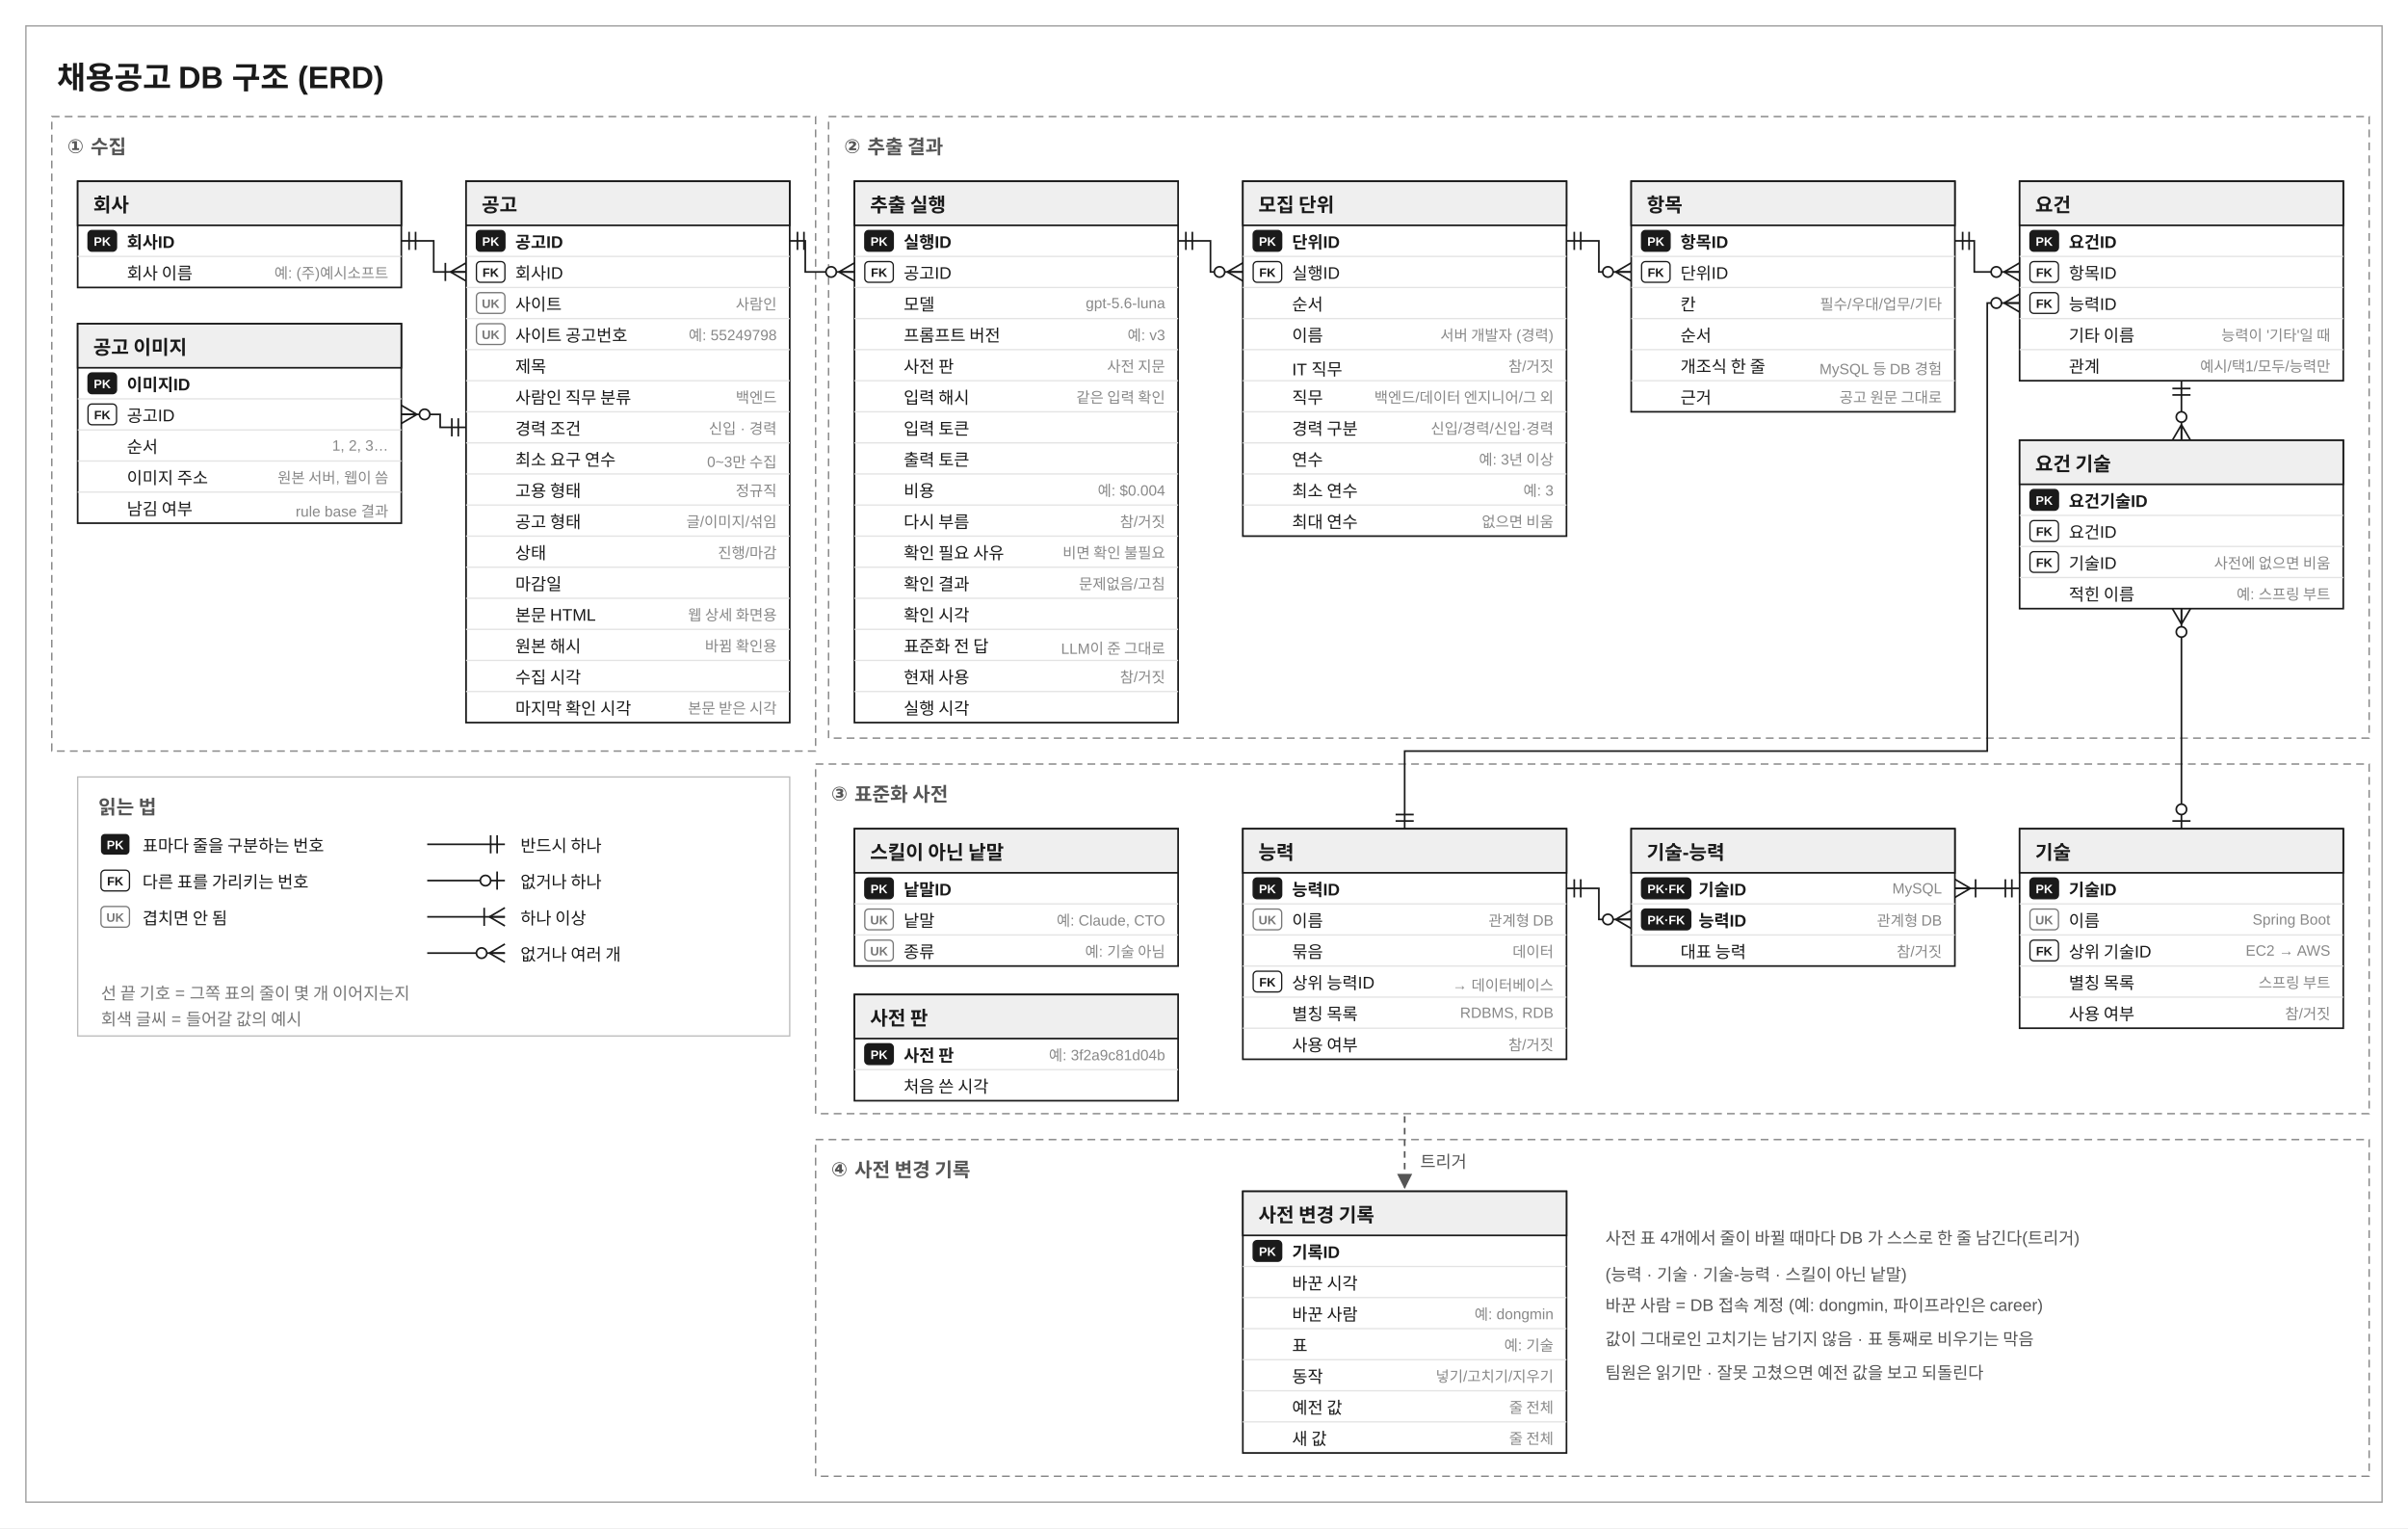
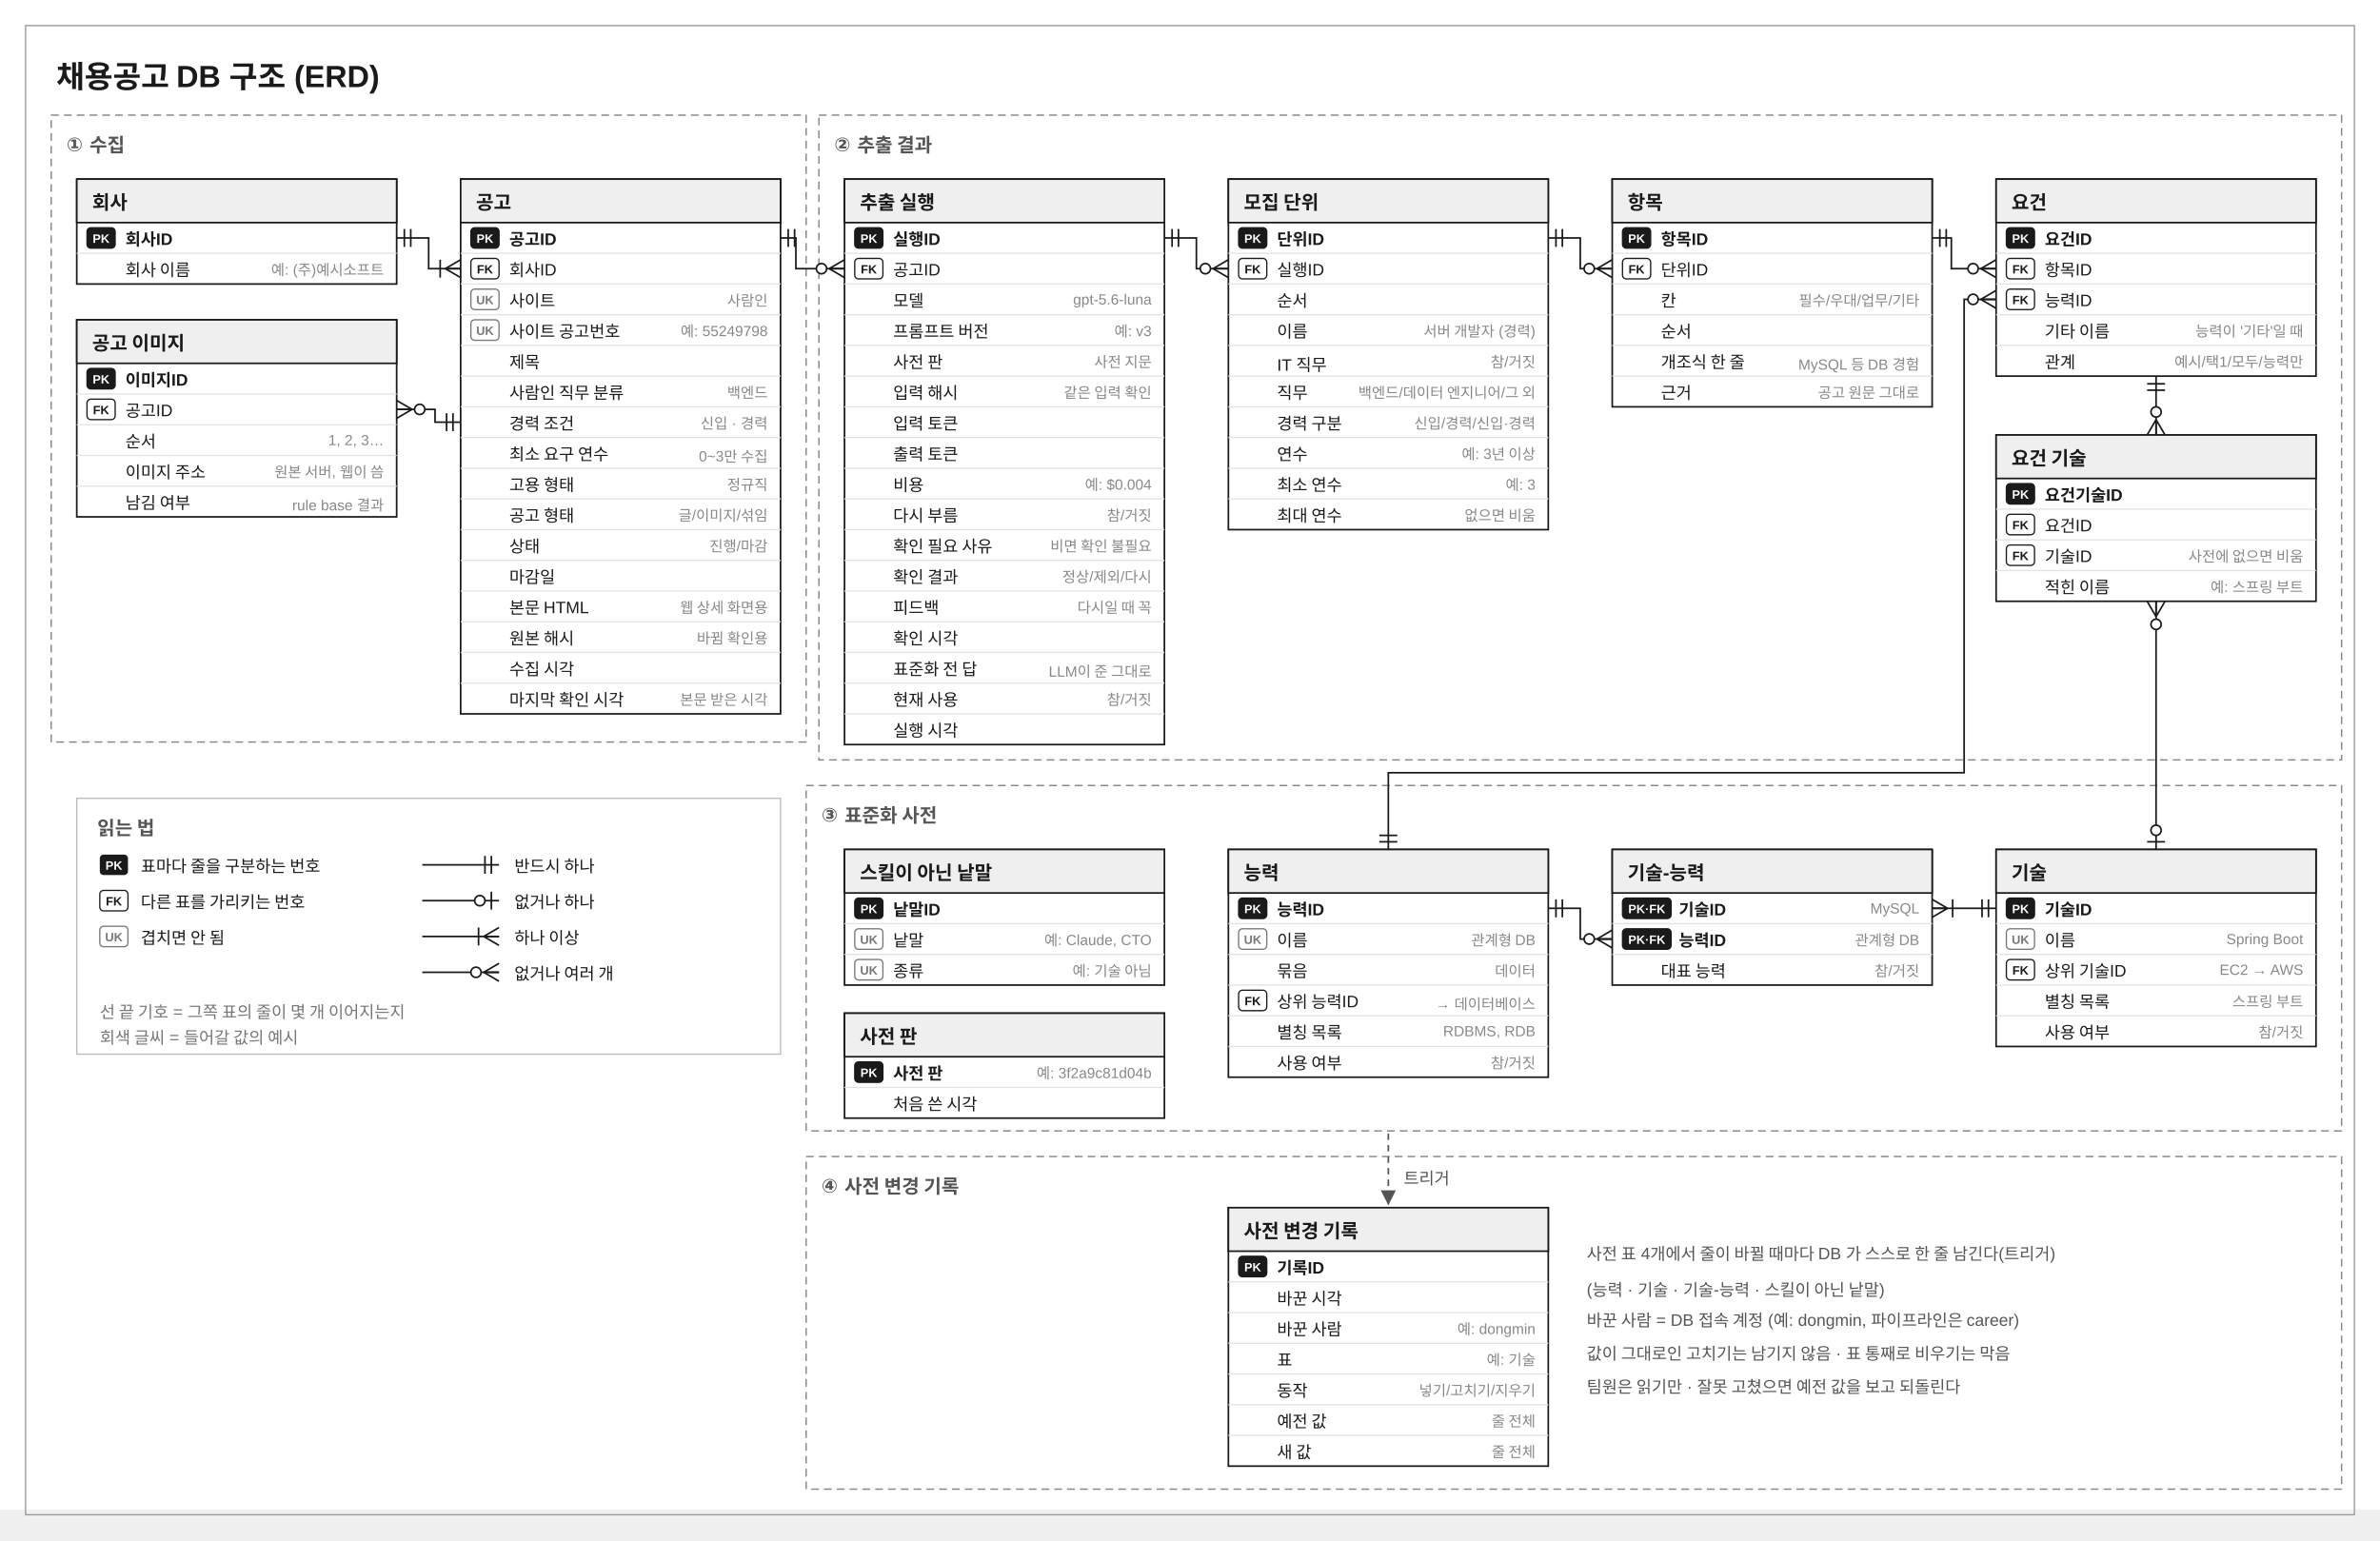
- <svg xmlns="http://www.w3.org/2000/svg" width="1860" height="1180" viewBox="0 0 1860 1180">
+ <svg xmlns="http://www.w3.org/2000/svg" width="1860" height="1204" viewBox="0 0 1860 1204">
  <style>
  text { font-family: "Malgun Gothic", "Apple SD Gothic Neo", Arial, sans-serif; fill: #1a1a1a; dominant-baseline: central; }
  .title { font-size: 24px; font-weight: 700; }
  .zt  { font-size: 15px; font-weight: 700; fill: #555; }
  .tn  { font-size: 15px; font-weight: 700; }
  .col { font-size: 13px; }
  .hint { font-size: 11.5px; fill: #888; text-anchor: end; }
  .key { font-size: 9.5px; font-weight: 700; text-anchor: middle; }
  .lg  { font-size: 13px; }
  .rel { fill: none; stroke: #1a1a1a; stroke-width: 1.3; }
</style>
  <defs>
    <marker id="one" viewBox="-26 -9 28 18" refX="0" refY="0" markerWidth="28" markerHeight="18" markerUnits="userSpaceOnUse" orient="auto">
      <path d="M-6,-7 L-6,7 M-11,-7 L-11,7" stroke="#1a1a1a" stroke-width="1.3" fill="none" />
    </marker>
    <marker id="oneS" viewBox="-26 -9 28 18" refX="0" refY="0" markerWidth="28" markerHeight="18" markerUnits="userSpaceOnUse" orient="auto-start-reverse">
      <path d="M-6,-7 L-6,7 M-11,-7 L-11,7" stroke="#1a1a1a" stroke-width="1.3" fill="none" />
    </marker>
    <marker id="zone" viewBox="-26 -9 28 18" refX="0" refY="0" markerWidth="28" markerHeight="18" markerUnits="userSpaceOnUse" orient="auto">
      <path d="M-6,-7 L-6,7" stroke="#1a1a1a" stroke-width="1.3" fill="none" />
      <circle cx="-15" cy="0" r="4" fill="#fff" stroke="#1a1a1a" stroke-width="1.3" />
    </marker>
    <marker id="zoneS" viewBox="-26 -9 28 18" refX="0" refY="0" markerWidth="28" markerHeight="18" markerUnits="userSpaceOnUse" orient="auto-start-reverse">
      <path d="M-6,-7 L-6,7" stroke="#1a1a1a" stroke-width="1.3" fill="none" />
      <circle cx="-15" cy="0" r="4" fill="#fff" stroke="#1a1a1a" stroke-width="1.3" />
    </marker>
    <marker id="omany" viewBox="-26 -9 28 18" refX="0" refY="0" markerWidth="28" markerHeight="18" markerUnits="userSpaceOnUse" orient="auto">
      <path d="M-12,0 L0,-7 M-12,0 L0,0 M-12,0 L0,7" stroke="#1a1a1a" stroke-width="1.3" fill="none" />
      <path d="M-16,-7 L-16,7" stroke="#1a1a1a" stroke-width="1.3" fill="none" />
    </marker>
    <marker id="omanyS" viewBox="-26 -9 28 18" refX="0" refY="0" markerWidth="28" markerHeight="18" markerUnits="userSpaceOnUse" orient="auto-start-reverse">
      <path d="M-12,0 L0,-7 M-12,0 L0,0 M-12,0 L0,7" stroke="#1a1a1a" stroke-width="1.3" fill="none" />
      <path d="M-16,-7 L-16,7" stroke="#1a1a1a" stroke-width="1.3" fill="none" />
    </marker>
    <marker id="zmany" viewBox="-26 -9 28 18" refX="0" refY="0" markerWidth="28" markerHeight="18" markerUnits="userSpaceOnUse" orient="auto">
      <path d="M-12,0 L0,-7 M-12,0 L0,0 M-12,0 L0,7" stroke="#1a1a1a" stroke-width="1.3" fill="none" />
      <circle cx="-18" cy="0" r="4" fill="#fff" stroke="#1a1a1a" stroke-width="1.3" />
    </marker>
    <marker id="zmanyS" viewBox="-26 -9 28 18" refX="0" refY="0" markerWidth="28" markerHeight="18" markerUnits="userSpaceOnUse" orient="auto-start-reverse">
      <path d="M-12,0 L0,-7 M-12,0 L0,0 M-12,0 L0,7" stroke="#1a1a1a" stroke-width="1.3" fill="none" />
      <circle cx="-18" cy="0" r="4" fill="#fff" stroke="#1a1a1a" stroke-width="1.3" />
    </marker>
    <marker id="arr" viewBox="0 0 10 10" refX="9" refY="5" markerWidth="9" markerHeight="9" orient="auto">
      <path d="M0,0 L10,5 L0,10 z" fill="#555" />
    </marker>
  </defs>
  <rect width="1860" height="1180" fill="#fff" />
-   <rect x="20" y="20" width="1820" height="1140" fill="none" stroke="#999" stroke-width="1" />
+   <rect x="20" y="20" width="1820" height="1164" fill="none" stroke="#999" stroke-width="1" />
  <text class="title" x="44" y="58">채용공고 DB 구조 (ERD)</text>
  <rect x="40" y="90" width="590" height="490" fill="none" stroke="#888" stroke-width="1.1" stroke-dasharray="6 4" />
  <text class="zt" x="52" y="110">① 수집</text>
-   <rect x="640" y="90" width="1190" height="480" fill="none" stroke="#888" stroke-width="1.1" stroke-dasharray="6 4" />
+   <rect x="640" y="90" width="1190" height="504" fill="none" stroke="#888" stroke-width="1.1" stroke-dasharray="6 4" />
  <text class="zt" x="652" y="110">② 추출 결과</text>
-   <rect x="630" y="590" width="1200" height="270" fill="none" stroke="#888" stroke-width="1.1" stroke-dasharray="6 4" />
-   <text class="zt" x="642" y="610">③ 표준화 사전</text>
-   <rect x="630" y="880" width="1200" height="260" fill="none" stroke="#888" stroke-width="1.1" stroke-dasharray="6 4" />
-   <text class="zt" x="642" y="900">④ 사전 변경 기록</text>
+   <rect x="630" y="614" width="1200" height="270" fill="none" stroke="#888" stroke-width="1.1" stroke-dasharray="6 4" />
+   <text class="zt" x="642" y="634">③ 표준화 사전</text>
+   <rect x="630" y="904" width="1200" height="260" fill="none" stroke="#888" stroke-width="1.1" stroke-dasharray="6 4" />
+   <text class="zt" x="642" y="924">④ 사전 변경 기록</text>
  <path class="rel" d="M310,186.0 H335 V210.0 H360" marker-start="url(#oneS)" marker-end="url(#omany)" />
  <path class="rel" d="M360,330.0 H340 V320.0 H310" marker-start="url(#oneS)" marker-end="url(#zmany)" />
  <path class="rel" d="M610,186.0 H622 V210.0 H660" marker-start="url(#oneS)" marker-end="url(#zmany)" />
  <path class="rel" d="M910,186.0 H935 V210.0 H960" marker-start="url(#oneS)" marker-end="url(#zmany)" />
  <path class="rel" d="M1210,186.0 H1235 V210.0 H1260" marker-start="url(#oneS)" marker-end="url(#zmany)" />
  <path class="rel" d="M1510,186.0 H1525 V210.0 H1560" marker-start="url(#oneS)" marker-end="url(#zmany)" />
  <path class="rel" d="M1685,294 V340" marker-start="url(#oneS)" marker-end="url(#zmany)" />
-   <path class="rel" d="M1685,640 V470" marker-start="url(#zoneS)" marker-end="url(#zmany)" />
-   <path class="rel" d="M1085,640 V580 H1535 V234.0 H1560" marker-start="url(#oneS)" marker-end="url(#zmany)" />
-   <path class="rel" d="M1560,686.0 H1510" marker-start="url(#oneS)" marker-end="url(#omany)" />
-   <path class="rel" d="M1210,686.0 H1235 V710.0 H1260" marker-start="url(#oneS)" marker-end="url(#zmany)" />
+   <path class="rel" d="M1685,664 V470" marker-start="url(#zoneS)" marker-end="url(#zmany)" />
+   <path class="rel" d="M1085,664 V604 H1535 V234.0 H1560" marker-start="url(#oneS)" marker-end="url(#zmany)" />
+   <path class="rel" d="M1560,710.0 H1510" marker-start="url(#oneS)" marker-end="url(#omany)" />
+   <path class="rel" d="M1210,710.0 H1235 V734.0 H1260" marker-start="url(#oneS)" marker-end="url(#zmany)" />
  <rect x="60" y="140" width="250" height="82" fill="#fff" stroke="#1a1a1a" stroke-width="1.3" />
  <rect x="60" y="140" width="250" height="34" fill="#efefef" stroke="#1a1a1a" stroke-width="1.3" />
  <text class="tn" x="72" y="157.0">회사</text>
  <rect x="68" y="178.0" width="22" height="16" rx="3" fill="#1a1a1a" stroke="#1a1a1a" stroke-width="1" />
  <text class="key" x="79.0" y="186.5" style="fill:#fff">PK</text>
  <text class="col" x="98" y="186.0" style="font-weight:700;">회사ID</text>
  <line x1="60" y1="198.0" x2="310" y2="198.0" stroke="#e3e3e3" stroke-width="1" />
  <text class="col" x="98" y="210.0" style="">회사 이름</text>
  <text class="hint" x="300" y="210.0">예: (주)예시소프트</text>
  <rect x="360" y="140" width="250" height="418" fill="#fff" stroke="#1a1a1a" stroke-width="1.3" />
  <rect x="360" y="140" width="250" height="34" fill="#efefef" stroke="#1a1a1a" stroke-width="1.3" />
  <text class="tn" x="372" y="157.0">공고</text>
  <rect x="368" y="178.0" width="22" height="16" rx="3" fill="#1a1a1a" stroke="#1a1a1a" stroke-width="1" />
  <text class="key" x="379.0" y="186.5" style="fill:#fff">PK</text>
  <text class="col" x="398" y="186.0" style="font-weight:700;">공고ID</text>
  <line x1="360" y1="198.0" x2="610" y2="198.0" stroke="#e3e3e3" stroke-width="1" />
  <rect x="368" y="202.0" width="22" height="16" rx="3" fill="#fff" stroke="#1a1a1a" stroke-width="1" />
  <text class="key" x="379.0" y="210.5" style="fill:#1a1a1a">FK</text>
  <text class="col" x="398" y="210.0" style="">회사ID</text>
  <line x1="360" y1="222.0" x2="610" y2="222.0" stroke="#e3e3e3" stroke-width="1" />
  <rect x="368" y="226.0" width="22" height="16" rx="3" fill="#fff" stroke="#777" stroke-width="1" />
  <text class="key" x="379.0" y="234.5" style="fill:#777">UK</text>
  <text class="col" x="398" y="234.0" style="">사이트</text>
  <text class="hint" x="600" y="234.0">사람인</text>
  <line x1="360" y1="246.0" x2="610" y2="246.0" stroke="#e3e3e3" stroke-width="1" />
  <rect x="368" y="250.0" width="22" height="16" rx="3" fill="#fff" stroke="#777" stroke-width="1" />
  <text class="key" x="379.0" y="258.5" style="fill:#777">UK</text>
  <text class="col" x="398" y="258.0" style="">사이트 공고번호</text>
  <text class="hint" x="600" y="258.0">예: 55249798</text>
  <line x1="360" y1="270.0" x2="610" y2="270.0" stroke="#e3e3e3" stroke-width="1" />
  <text class="col" x="398" y="282.0" style="">제목</text>
  <line x1="360" y1="294.0" x2="610" y2="294.0" stroke="#e3e3e3" stroke-width="1" />
  <text class="col" x="398" y="306.0" style="">사람인 직무 분류</text>
  <text class="hint" x="600" y="306.0">백엔드</text>
  <line x1="360" y1="318.0" x2="610" y2="318.0" stroke="#e3e3e3" stroke-width="1" />
  <text class="col" x="398" y="330.0" style="">경력 조건</text>
  <text class="hint" x="600" y="330.0">신입 · 경력</text>
  <line x1="360" y1="342.0" x2="610" y2="342.0" stroke="#e3e3e3" stroke-width="1" />
  <text class="col" x="398" y="354.0" style="">최소 요구 연수</text>
  <text class="hint" x="600" y="354.0">0~3만 수집</text>
  <line x1="360" y1="366.0" x2="610" y2="366.0" stroke="#e3e3e3" stroke-width="1" />
  <text class="col" x="398" y="378.0" style="">고용 형태</text>
  <text class="hint" x="600" y="378.0">정규직</text>
  <line x1="360" y1="390.0" x2="610" y2="390.0" stroke="#e3e3e3" stroke-width="1" />
  <text class="col" x="398" y="402.0" style="">공고 형태</text>
  <text class="hint" x="600" y="402.0">글/이미지/섞임</text>
  <line x1="360" y1="414.0" x2="610" y2="414.0" stroke="#e3e3e3" stroke-width="1" />
  <text class="col" x="398" y="426.0" style="">상태</text>
  <text class="hint" x="600" y="426.0">진행/마감</text>
  <line x1="360" y1="438.0" x2="610" y2="438.0" stroke="#e3e3e3" stroke-width="1" />
  <text class="col" x="398" y="450.0" style="">마감일</text>
  <line x1="360" y1="462.0" x2="610" y2="462.0" stroke="#e3e3e3" stroke-width="1" />
  <text class="col" x="398" y="474.0" style="">본문 HTML</text>
  <text class="hint" x="600" y="474.0">웹 상세 화면용</text>
  <line x1="360" y1="486.0" x2="610" y2="486.0" stroke="#e3e3e3" stroke-width="1" />
  <text class="col" x="398" y="498.0" style="">원본 해시</text>
  <text class="hint" x="600" y="498.0">바뀜 확인용</text>
  <line x1="360" y1="510.0" x2="610" y2="510.0" stroke="#e3e3e3" stroke-width="1" />
  <text class="col" x="398" y="522.0" style="">수집 시각</text>
  <line x1="360" y1="534.0" x2="610" y2="534.0" stroke="#e3e3e3" stroke-width="1" />
  <text class="col" x="398" y="546.0" style="">마지막 확인 시각</text>
  <text class="hint" x="600" y="546.0">본문 받은 시각</text>
  <rect x="60" y="250" width="250" height="154" fill="#fff" stroke="#1a1a1a" stroke-width="1.3" />
  <rect x="60" y="250" width="250" height="34" fill="#efefef" stroke="#1a1a1a" stroke-width="1.3" />
  <text class="tn" x="72" y="267.0">공고 이미지</text>
  <rect x="68" y="288.0" width="22" height="16" rx="3" fill="#1a1a1a" stroke="#1a1a1a" stroke-width="1" />
  <text class="key" x="79.0" y="296.5" style="fill:#fff">PK</text>
  <text class="col" x="98" y="296.0" style="font-weight:700;">이미지ID</text>
  <line x1="60" y1="308.0" x2="310" y2="308.0" stroke="#e3e3e3" stroke-width="1" />
  <rect x="68" y="312.0" width="22" height="16" rx="3" fill="#fff" stroke="#1a1a1a" stroke-width="1" />
  <text class="key" x="79.0" y="320.5" style="fill:#1a1a1a">FK</text>
  <text class="col" x="98" y="320.0" style="">공고ID</text>
  <line x1="60" y1="332.0" x2="310" y2="332.0" stroke="#e3e3e3" stroke-width="1" />
  <text class="col" x="98" y="344.0" style="">순서</text>
  <text class="hint" x="300" y="344.0">1, 2, 3…</text>
  <line x1="60" y1="356.0" x2="310" y2="356.0" stroke="#e3e3e3" stroke-width="1" />
  <text class="col" x="98" y="368.0" style="">이미지 주소</text>
  <text class="hint" x="300" y="368.0">원본 서버, 웹이 씀</text>
  <line x1="60" y1="380.0" x2="310" y2="380.0" stroke="#e3e3e3" stroke-width="1" />
  <text class="col" x="98" y="392.0" style="">남김 여부</text>
  <text class="hint" x="300" y="392.0">rule base 결과</text>
-   <rect x="660" y="140" width="250" height="418" fill="#fff" stroke="#1a1a1a" stroke-width="1.3" />
+   <rect x="660" y="140" width="250" height="442" fill="#fff" stroke="#1a1a1a" stroke-width="1.3" />
  <rect x="660" y="140" width="250" height="34" fill="#efefef" stroke="#1a1a1a" stroke-width="1.3" />
  <text class="tn" x="672" y="157.0">추출 실행</text>
  <rect x="668" y="178.0" width="22" height="16" rx="3" fill="#1a1a1a" stroke="#1a1a1a" stroke-width="1" />
  <text class="key" x="679.0" y="186.5" style="fill:#fff">PK</text>
  <text class="col" x="698" y="186.0" style="font-weight:700;">실행ID</text>
  <line x1="660" y1="198.0" x2="910" y2="198.0" stroke="#e3e3e3" stroke-width="1" />
  <rect x="668" y="202.0" width="22" height="16" rx="3" fill="#fff" stroke="#1a1a1a" stroke-width="1" />
  <text class="key" x="679.0" y="210.5" style="fill:#1a1a1a">FK</text>
  <text class="col" x="698" y="210.0" style="">공고ID</text>
  <line x1="660" y1="222.0" x2="910" y2="222.0" stroke="#e3e3e3" stroke-width="1" />
  <text class="col" x="698" y="234.0" style="">모델</text>
  <text class="hint" x="900" y="234.0">gpt-5.6-luna</text>
  <line x1="660" y1="246.0" x2="910" y2="246.0" stroke="#e3e3e3" stroke-width="1" />
  <text class="col" x="698" y="258.0" style="">프롬프트 버전</text>
  <text class="hint" x="900" y="258.0">예: v3</text>
  <line x1="660" y1="270.0" x2="910" y2="270.0" stroke="#e3e3e3" stroke-width="1" />
  <text class="col" x="698" y="282.0" style="">사전 판</text>
  <text class="hint" x="900" y="282.0">사전 지문</text>
  <line x1="660" y1="294.0" x2="910" y2="294.0" stroke="#e3e3e3" stroke-width="1" />
  <text class="col" x="698" y="306.0" style="">입력 해시</text>
  <text class="hint" x="900" y="306.0">같은 입력 확인</text>
  <line x1="660" y1="318.0" x2="910" y2="318.0" stroke="#e3e3e3" stroke-width="1" />
  <text class="col" x="698" y="330.0" style="">입력 토큰</text>
  <line x1="660" y1="342.0" x2="910" y2="342.0" stroke="#e3e3e3" stroke-width="1" />
  <text class="col" x="698" y="354.0" style="">출력 토큰</text>
  <line x1="660" y1="366.0" x2="910" y2="366.0" stroke="#e3e3e3" stroke-width="1" />
  <text class="col" x="698" y="378.0" style="">비용</text>
  <text class="hint" x="900" y="378.0">예: $0.004</text>
  <line x1="660" y1="390.0" x2="910" y2="390.0" stroke="#e3e3e3" stroke-width="1" />
  <text class="col" x="698" y="402.0" style="">다시 부름</text>
  <text class="hint" x="900" y="402.0">참/거짓</text>
  <line x1="660" y1="414.0" x2="910" y2="414.0" stroke="#e3e3e3" stroke-width="1" />
  <text class="col" x="698" y="426.0" style="">확인 필요 사유</text>
  <text class="hint" x="900" y="426.0">비면 확인 불필요</text>
  <line x1="660" y1="438.0" x2="910" y2="438.0" stroke="#e3e3e3" stroke-width="1" />
  <text class="col" x="698" y="450.0" style="">확인 결과</text>
-   <text class="hint" x="900" y="450.0">문제없음/고침</text>
+   <text class="hint" x="900" y="450.0">정상/제외/다시</text>
  <line x1="660" y1="462.0" x2="910" y2="462.0" stroke="#e3e3e3" stroke-width="1" />
-   <text class="col" x="698" y="474.0" style="">확인 시각</text>
+   <text class="col" x="698" y="474.0" style="">피드백</text>
+   <text class="hint" x="900" y="474.0">다시일 때 꼭</text>
  <line x1="660" y1="486.0" x2="910" y2="486.0" stroke="#e3e3e3" stroke-width="1" />
-   <text class="col" x="698" y="498.0" style="">표준화 전 답</text>
-   <text class="hint" x="900" y="498.0">LLM이 준 그대로</text>
+   <text class="col" x="698" y="498.0" style="">확인 시각</text>
  <line x1="660" y1="510.0" x2="910" y2="510.0" stroke="#e3e3e3" stroke-width="1" />
-   <text class="col" x="698" y="522.0" style="">현재 사용</text>
-   <text class="hint" x="900" y="522.0">참/거짓</text>
+   <text class="col" x="698" y="522.0" style="">표준화 전 답</text>
+   <text class="hint" x="900" y="522.0">LLM이 준 그대로</text>
  <line x1="660" y1="534.0" x2="910" y2="534.0" stroke="#e3e3e3" stroke-width="1" />
-   <text class="col" x="698" y="546.0" style="">실행 시각</text>
+   <text class="col" x="698" y="546.0" style="">현재 사용</text>
+   <text class="hint" x="900" y="546.0">참/거짓</text>
+   <line x1="660" y1="558.0" x2="910" y2="558.0" stroke="#e3e3e3" stroke-width="1" />
+   <text class="col" x="698" y="570.0" style="">실행 시각</text>
  <rect x="960" y="140" width="250" height="274" fill="#fff" stroke="#1a1a1a" stroke-width="1.3" />
  <rect x="960" y="140" width="250" height="34" fill="#efefef" stroke="#1a1a1a" stroke-width="1.3" />
  <text class="tn" x="972" y="157.0">모집 단위</text>
  <rect x="968" y="178.0" width="22" height="16" rx="3" fill="#1a1a1a" stroke="#1a1a1a" stroke-width="1" />
  <text class="key" x="979.0" y="186.5" style="fill:#fff">PK</text>
  <text class="col" x="998" y="186.0" style="font-weight:700;">단위ID</text>
  <line x1="960" y1="198.0" x2="1210" y2="198.0" stroke="#e3e3e3" stroke-width="1" />
  <rect x="968" y="202.0" width="22" height="16" rx="3" fill="#fff" stroke="#1a1a1a" stroke-width="1" />
  <text class="key" x="979.0" y="210.5" style="fill:#1a1a1a">FK</text>
  <text class="col" x="998" y="210.0" style="">실행ID</text>
  <line x1="960" y1="222.0" x2="1210" y2="222.0" stroke="#e3e3e3" stroke-width="1" />
  <text class="col" x="998" y="234.0" style="">순서</text>
  <line x1="960" y1="246.0" x2="1210" y2="246.0" stroke="#e3e3e3" stroke-width="1" />
  <text class="col" x="998" y="258.0" style="">이름</text>
  <text class="hint" x="1200" y="258.0">서버 개발자 (경력)</text>
  <line x1="960" y1="270.0" x2="1210" y2="270.0" stroke="#e3e3e3" stroke-width="1" />
  <text class="col" x="998" y="282.0" style="">IT 직무</text>
  <text class="hint" x="1200" y="282.0">참/거짓</text>
  <line x1="960" y1="294.0" x2="1210" y2="294.0" stroke="#e3e3e3" stroke-width="1" />
  <text class="col" x="998" y="306.0" style="">직무</text>
  <text class="hint" x="1200" y="306.0">백엔드/데이터 엔지니어/그 외</text>
  <line x1="960" y1="318.0" x2="1210" y2="318.0" stroke="#e3e3e3" stroke-width="1" />
  <text class="col" x="998" y="330.0" style="">경력 구분</text>
  <text class="hint" x="1200" y="330.0">신입/경력/신입·경력</text>
  <line x1="960" y1="342.0" x2="1210" y2="342.0" stroke="#e3e3e3" stroke-width="1" />
  <text class="col" x="998" y="354.0" style="">연수</text>
  <text class="hint" x="1200" y="354.0">예: 3년 이상</text>
  <line x1="960" y1="366.0" x2="1210" y2="366.0" stroke="#e3e3e3" stroke-width="1" />
  <text class="col" x="998" y="378.0" style="">최소 연수</text>
  <text class="hint" x="1200" y="378.0">예: 3</text>
  <line x1="960" y1="390.0" x2="1210" y2="390.0" stroke="#e3e3e3" stroke-width="1" />
  <text class="col" x="998" y="402.0" style="">최대 연수</text>
  <text class="hint" x="1200" y="402.0">없으면 비움</text>
  <rect x="1260" y="140" width="250" height="178" fill="#fff" stroke="#1a1a1a" stroke-width="1.3" />
  <rect x="1260" y="140" width="250" height="34" fill="#efefef" stroke="#1a1a1a" stroke-width="1.3" />
  <text class="tn" x="1272" y="157.0">항목</text>
  <rect x="1268" y="178.0" width="22" height="16" rx="3" fill="#1a1a1a" stroke="#1a1a1a" stroke-width="1" />
  <text class="key" x="1279.0" y="186.5" style="fill:#fff">PK</text>
  <text class="col" x="1298" y="186.0" style="font-weight:700;">항목ID</text>
  <line x1="1260" y1="198.0" x2="1510" y2="198.0" stroke="#e3e3e3" stroke-width="1" />
  <rect x="1268" y="202.0" width="22" height="16" rx="3" fill="#fff" stroke="#1a1a1a" stroke-width="1" />
  <text class="key" x="1279.0" y="210.5" style="fill:#1a1a1a">FK</text>
  <text class="col" x="1298" y="210.0" style="">단위ID</text>
  <line x1="1260" y1="222.0" x2="1510" y2="222.0" stroke="#e3e3e3" stroke-width="1" />
  <text class="col" x="1298" y="234.0" style="">칸</text>
  <text class="hint" x="1500" y="234.0">필수/우대/업무/기타</text>
  <line x1="1260" y1="246.0" x2="1510" y2="246.0" stroke="#e3e3e3" stroke-width="1" />
  <text class="col" x="1298" y="258.0" style="">순서</text>
  <line x1="1260" y1="270.0" x2="1510" y2="270.0" stroke="#e3e3e3" stroke-width="1" />
  <text class="col" x="1298" y="282.0" style="">개조식 한 줄</text>
  <text class="hint" x="1500" y="282.0">MySQL 등 DB 경험</text>
  <line x1="1260" y1="294.0" x2="1510" y2="294.0" stroke="#e3e3e3" stroke-width="1" />
  <text class="col" x="1298" y="306.0" style="">근거</text>
  <text class="hint" x="1500" y="306.0">공고 원문 그대로</text>
  <rect x="1560" y="140" width="250" height="154" fill="#fff" stroke="#1a1a1a" stroke-width="1.3" />
  <rect x="1560" y="140" width="250" height="34" fill="#efefef" stroke="#1a1a1a" stroke-width="1.3" />
  <text class="tn" x="1572" y="157.0">요건</text>
  <rect x="1568" y="178.0" width="22" height="16" rx="3" fill="#1a1a1a" stroke="#1a1a1a" stroke-width="1" />
  <text class="key" x="1579.0" y="186.5" style="fill:#fff">PK</text>
  <text class="col" x="1598" y="186.0" style="font-weight:700;">요건ID</text>
  <line x1="1560" y1="198.0" x2="1810" y2="198.0" stroke="#e3e3e3" stroke-width="1" />
  <rect x="1568" y="202.0" width="22" height="16" rx="3" fill="#fff" stroke="#1a1a1a" stroke-width="1" />
  <text class="key" x="1579.0" y="210.5" style="fill:#1a1a1a">FK</text>
  <text class="col" x="1598" y="210.0" style="">항목ID</text>
  <line x1="1560" y1="222.0" x2="1810" y2="222.0" stroke="#e3e3e3" stroke-width="1" />
  <rect x="1568" y="226.0" width="22" height="16" rx="3" fill="#fff" stroke="#1a1a1a" stroke-width="1" />
  <text class="key" x="1579.0" y="234.5" style="fill:#1a1a1a">FK</text>
  <text class="col" x="1598" y="234.0" style="">능력ID</text>
  <line x1="1560" y1="246.0" x2="1810" y2="246.0" stroke="#e3e3e3" stroke-width="1" />
  <text class="col" x="1598" y="258.0" style="">기타 이름</text>
  <text class="hint" x="1800" y="258.0">능력이 '기타'일 때</text>
  <line x1="1560" y1="270.0" x2="1810" y2="270.0" stroke="#e3e3e3" stroke-width="1" />
  <text class="col" x="1598" y="282.0" style="">관계</text>
  <text class="hint" x="1800" y="282.0">예시/택1/모두/능력만</text>
  <rect x="1560" y="340" width="250" height="130" fill="#fff" stroke="#1a1a1a" stroke-width="1.3" />
  <rect x="1560" y="340" width="250" height="34" fill="#efefef" stroke="#1a1a1a" stroke-width="1.3" />
  <text class="tn" x="1572" y="357.0">요건 기술</text>
  <rect x="1568" y="378.0" width="22" height="16" rx="3" fill="#1a1a1a" stroke="#1a1a1a" stroke-width="1" />
  <text class="key" x="1579.0" y="386.5" style="fill:#fff">PK</text>
  <text class="col" x="1598" y="386.0" style="font-weight:700;">요건기술ID</text>
  <line x1="1560" y1="398.0" x2="1810" y2="398.0" stroke="#e3e3e3" stroke-width="1" />
  <rect x="1568" y="402.0" width="22" height="16" rx="3" fill="#fff" stroke="#1a1a1a" stroke-width="1" />
  <text class="key" x="1579.0" y="410.5" style="fill:#1a1a1a">FK</text>
  <text class="col" x="1598" y="410.0" style="">요건ID</text>
  <line x1="1560" y1="422.0" x2="1810" y2="422.0" stroke="#e3e3e3" stroke-width="1" />
  <rect x="1568" y="426.0" width="22" height="16" rx="3" fill="#fff" stroke="#1a1a1a" stroke-width="1" />
  <text class="key" x="1579.0" y="434.5" style="fill:#1a1a1a">FK</text>
  <text class="col" x="1598" y="434.0" style="">기술ID</text>
  <text class="hint" x="1800" y="434.0">사전에 없으면 비움</text>
  <line x1="1560" y1="446.0" x2="1810" y2="446.0" stroke="#e3e3e3" stroke-width="1" />
  <text class="col" x="1598" y="458.0" style="">적힌 이름</text>
  <text class="hint" x="1800" y="458.0">예: 스프링 부트</text>
-   <rect x="960" y="640" width="250" height="178" fill="#fff" stroke="#1a1a1a" stroke-width="1.3" />
-   <rect x="960" y="640" width="250" height="34" fill="#efefef" stroke="#1a1a1a" stroke-width="1.3" />
-   <text class="tn" x="972" y="657.0">능력</text>
-   <rect x="968" y="678.0" width="22" height="16" rx="3" fill="#1a1a1a" stroke="#1a1a1a" stroke-width="1" />
-   <text class="key" x="979.0" y="686.5" style="fill:#fff">PK</text>
-   <text class="col" x="998" y="686.0" style="font-weight:700;">능력ID</text>
-   <line x1="960" y1="698.0" x2="1210" y2="698.0" stroke="#e3e3e3" stroke-width="1" />
-   <rect x="968" y="702.0" width="22" height="16" rx="3" fill="#fff" stroke="#777" stroke-width="1" />
-   <text class="key" x="979.0" y="710.5" style="fill:#777">UK</text>
-   <text class="col" x="998" y="710.0" style="">이름</text>
-   <text class="hint" x="1200" y="710.0">관계형 DB</text>
+   <rect x="960" y="664" width="250" height="178" fill="#fff" stroke="#1a1a1a" stroke-width="1.3" />
+   <rect x="960" y="664" width="250" height="34" fill="#efefef" stroke="#1a1a1a" stroke-width="1.3" />
+   <text class="tn" x="972" y="681.0">능력</text>
+   <rect x="968" y="702.0" width="22" height="16" rx="3" fill="#1a1a1a" stroke="#1a1a1a" stroke-width="1" />
+   <text class="key" x="979.0" y="710.5" style="fill:#fff">PK</text>
+   <text class="col" x="998" y="710.0" style="font-weight:700;">능력ID</text>
  <line x1="960" y1="722.0" x2="1210" y2="722.0" stroke="#e3e3e3" stroke-width="1" />
-   <text class="col" x="998" y="734.0" style="">묶음</text>
-   <text class="hint" x="1200" y="734.0">데이터</text>
+   <rect x="968" y="726.0" width="22" height="16" rx="3" fill="#fff" stroke="#777" stroke-width="1" />
+   <text class="key" x="979.0" y="734.5" style="fill:#777">UK</text>
+   <text class="col" x="998" y="734.0" style="">이름</text>
+   <text class="hint" x="1200" y="734.0">관계형 DB</text>
  <line x1="960" y1="746.0" x2="1210" y2="746.0" stroke="#e3e3e3" stroke-width="1" />
-   <rect x="968" y="750.0" width="22" height="16" rx="3" fill="#fff" stroke="#1a1a1a" stroke-width="1" />
-   <text class="key" x="979.0" y="758.5" style="fill:#1a1a1a">FK</text>
-   <text class="col" x="998" y="758.0" style="">상위 능력ID</text>
-   <text class="hint" x="1200" y="758.0">→ 데이터베이스</text>
+   <text class="col" x="998" y="758.0" style="">묶음</text>
+   <text class="hint" x="1200" y="758.0">데이터</text>
  <line x1="960" y1="770.0" x2="1210" y2="770.0" stroke="#e3e3e3" stroke-width="1" />
-   <text class="col" x="998" y="782.0" style="">별칭 목록</text>
-   <text class="hint" x="1200" y="782.0">RDBMS, RDB</text>
+   <rect x="968" y="774.0" width="22" height="16" rx="3" fill="#fff" stroke="#1a1a1a" stroke-width="1" />
+   <text class="key" x="979.0" y="782.5" style="fill:#1a1a1a">FK</text>
+   <text class="col" x="998" y="782.0" style="">상위 능력ID</text>
+   <text class="hint" x="1200" y="782.0">→ 데이터베이스</text>
  <line x1="960" y1="794.0" x2="1210" y2="794.0" stroke="#e3e3e3" stroke-width="1" />
-   <text class="col" x="998" y="806.0" style="">사용 여부</text>
-   <text class="hint" x="1200" y="806.0">참/거짓</text>
-   <rect x="1260" y="640" width="250" height="106" fill="#fff" stroke="#1a1a1a" stroke-width="1.3" />
-   <rect x="1260" y="640" width="250" height="34" fill="#efefef" stroke="#1a1a1a" stroke-width="1.3" />
-   <text class="tn" x="1272" y="657.0">기술-능력</text>
-   <rect x="1268" y="678.0" width="38" height="16" rx="3" fill="#1a1a1a" stroke="#1a1a1a" stroke-width="1" />
-   <text class="key" x="1287.0" y="686.5" style="fill:#fff">PK·FK</text>
-   <text class="col" x="1312" y="686.0" style="font-weight:700;">기술ID</text>
-   <text class="hint" x="1500" y="686.0">MySQL</text>
-   <line x1="1260" y1="698.0" x2="1510" y2="698.0" stroke="#e3e3e3" stroke-width="1" />
+   <text class="col" x="998" y="806.0" style="">별칭 목록</text>
+   <text class="hint" x="1200" y="806.0">RDBMS, RDB</text>
+   <line x1="960" y1="818.0" x2="1210" y2="818.0" stroke="#e3e3e3" stroke-width="1" />
+   <text class="col" x="998" y="830.0" style="">사용 여부</text>
+   <text class="hint" x="1200" y="830.0">참/거짓</text>
+   <rect x="1260" y="664" width="250" height="106" fill="#fff" stroke="#1a1a1a" stroke-width="1.3" />
+   <rect x="1260" y="664" width="250" height="34" fill="#efefef" stroke="#1a1a1a" stroke-width="1.3" />
+   <text class="tn" x="1272" y="681.0">기술-능력</text>
  <rect x="1268" y="702.0" width="38" height="16" rx="3" fill="#1a1a1a" stroke="#1a1a1a" stroke-width="1" />
  <text class="key" x="1287.0" y="710.5" style="fill:#fff">PK·FK</text>
-   <text class="col" x="1312" y="710.0" style="font-weight:700;">능력ID</text>
-   <text class="hint" x="1500" y="710.0">관계형 DB</text>
+   <text class="col" x="1312" y="710.0" style="font-weight:700;">기술ID</text>
+   <text class="hint" x="1500" y="710.0">MySQL</text>
  <line x1="1260" y1="722.0" x2="1510" y2="722.0" stroke="#e3e3e3" stroke-width="1" />
-   <text class="col" x="1298" y="734.0" style="">대표 능력</text>
-   <text class="hint" x="1500" y="734.0">참/거짓</text>
-   <rect x="1560" y="640" width="250" height="154" fill="#fff" stroke="#1a1a1a" stroke-width="1.3" />
-   <rect x="1560" y="640" width="250" height="34" fill="#efefef" stroke="#1a1a1a" stroke-width="1.3" />
-   <text class="tn" x="1572" y="657.0">기술</text>
-   <rect x="1568" y="678.0" width="22" height="16" rx="3" fill="#1a1a1a" stroke="#1a1a1a" stroke-width="1" />
-   <text class="key" x="1579.0" y="686.5" style="fill:#fff">PK</text>
-   <text class="col" x="1598" y="686.0" style="font-weight:700;">기술ID</text>
-   <line x1="1560" y1="698.0" x2="1810" y2="698.0" stroke="#e3e3e3" stroke-width="1" />
-   <rect x="1568" y="702.0" width="22" height="16" rx="3" fill="#fff" stroke="#777" stroke-width="1" />
-   <text class="key" x="1579.0" y="710.5" style="fill:#777">UK</text>
-   <text class="col" x="1598" y="710.0" style="">이름</text>
-   <text class="hint" x="1800" y="710.0">Spring Boot</text>
+   <rect x="1268" y="726.0" width="38" height="16" rx="3" fill="#1a1a1a" stroke="#1a1a1a" stroke-width="1" />
+   <text class="key" x="1287.0" y="734.5" style="fill:#fff">PK·FK</text>
+   <text class="col" x="1312" y="734.0" style="font-weight:700;">능력ID</text>
+   <text class="hint" x="1500" y="734.0">관계형 DB</text>
+   <line x1="1260" y1="746.0" x2="1510" y2="746.0" stroke="#e3e3e3" stroke-width="1" />
+   <text class="col" x="1298" y="758.0" style="">대표 능력</text>
+   <text class="hint" x="1500" y="758.0">참/거짓</text>
+   <rect x="1560" y="664" width="250" height="154" fill="#fff" stroke="#1a1a1a" stroke-width="1.3" />
+   <rect x="1560" y="664" width="250" height="34" fill="#efefef" stroke="#1a1a1a" stroke-width="1.3" />
+   <text class="tn" x="1572" y="681.0">기술</text>
+   <rect x="1568" y="702.0" width="22" height="16" rx="3" fill="#1a1a1a" stroke="#1a1a1a" stroke-width="1" />
+   <text class="key" x="1579.0" y="710.5" style="fill:#fff">PK</text>
+   <text class="col" x="1598" y="710.0" style="font-weight:700;">기술ID</text>
  <line x1="1560" y1="722.0" x2="1810" y2="722.0" stroke="#e3e3e3" stroke-width="1" />
-   <rect x="1568" y="726.0" width="22" height="16" rx="3" fill="#fff" stroke="#1a1a1a" stroke-width="1" />
-   <text class="key" x="1579.0" y="734.5" style="fill:#1a1a1a">FK</text>
-   <text class="col" x="1598" y="734.0" style="">상위 기술ID</text>
-   <text class="hint" x="1800" y="734.0">EC2 → AWS</text>
+   <rect x="1568" y="726.0" width="22" height="16" rx="3" fill="#fff" stroke="#777" stroke-width="1" />
+   <text class="key" x="1579.0" y="734.5" style="fill:#777">UK</text>
+   <text class="col" x="1598" y="734.0" style="">이름</text>
+   <text class="hint" x="1800" y="734.0">Spring Boot</text>
  <line x1="1560" y1="746.0" x2="1810" y2="746.0" stroke="#e3e3e3" stroke-width="1" />
-   <text class="col" x="1598" y="758.0" style="">별칭 목록</text>
-   <text class="hint" x="1800" y="758.0">스프링 부트</text>
+   <rect x="1568" y="750.0" width="22" height="16" rx="3" fill="#fff" stroke="#1a1a1a" stroke-width="1" />
+   <text class="key" x="1579.0" y="758.5" style="fill:#1a1a1a">FK</text>
+   <text class="col" x="1598" y="758.0" style="">상위 기술ID</text>
+   <text class="hint" x="1800" y="758.0">EC2 → AWS</text>
  <line x1="1560" y1="770.0" x2="1810" y2="770.0" stroke="#e3e3e3" stroke-width="1" />
-   <text class="col" x="1598" y="782.0" style="">사용 여부</text>
-   <text class="hint" x="1800" y="782.0">참/거짓</text>
-   <rect x="660" y="640" width="250" height="106" fill="#fff" stroke="#1a1a1a" stroke-width="1.3" />
-   <rect x="660" y="640" width="250" height="34" fill="#efefef" stroke="#1a1a1a" stroke-width="1.3" />
-   <text class="tn" x="672" y="657.0">스킬이 아닌 낱말</text>
-   <rect x="668" y="678.0" width="22" height="16" rx="3" fill="#1a1a1a" stroke="#1a1a1a" stroke-width="1" />
-   <text class="key" x="679.0" y="686.5" style="fill:#fff">PK</text>
-   <text class="col" x="698" y="686.0" style="font-weight:700;">낱말ID</text>
-   <line x1="660" y1="698.0" x2="910" y2="698.0" stroke="#e3e3e3" stroke-width="1" />
-   <rect x="668" y="702.0" width="22" height="16" rx="3" fill="#fff" stroke="#777" stroke-width="1" />
-   <text class="key" x="679.0" y="710.5" style="fill:#777">UK</text>
-   <text class="col" x="698" y="710.0" style="">낱말</text>
-   <text class="hint" x="900" y="710.0">예: Claude, CTO</text>
+   <text class="col" x="1598" y="782.0" style="">별칭 목록</text>
+   <text class="hint" x="1800" y="782.0">스프링 부트</text>
+   <line x1="1560" y1="794.0" x2="1810" y2="794.0" stroke="#e3e3e3" stroke-width="1" />
+   <text class="col" x="1598" y="806.0" style="">사용 여부</text>
+   <text class="hint" x="1800" y="806.0">참/거짓</text>
+   <rect x="660" y="664" width="250" height="106" fill="#fff" stroke="#1a1a1a" stroke-width="1.3" />
+   <rect x="660" y="664" width="250" height="34" fill="#efefef" stroke="#1a1a1a" stroke-width="1.3" />
+   <text class="tn" x="672" y="681.0">스킬이 아닌 낱말</text>
+   <rect x="668" y="702.0" width="22" height="16" rx="3" fill="#1a1a1a" stroke="#1a1a1a" stroke-width="1" />
+   <text class="key" x="679.0" y="710.5" style="fill:#fff">PK</text>
+   <text class="col" x="698" y="710.0" style="font-weight:700;">낱말ID</text>
  <line x1="660" y1="722.0" x2="910" y2="722.0" stroke="#e3e3e3" stroke-width="1" />
  <rect x="668" y="726.0" width="22" height="16" rx="3" fill="#fff" stroke="#777" stroke-width="1" />
  <text class="key" x="679.0" y="734.5" style="fill:#777">UK</text>
-   <text class="col" x="698" y="734.0" style="">종류</text>
-   <text class="hint" x="900" y="734.0">예: 기술 아님</text>
-   <rect x="660" y="768" width="250" height="82" fill="#fff" stroke="#1a1a1a" stroke-width="1.3" />
-   <rect x="660" y="768" width="250" height="34" fill="#efefef" stroke="#1a1a1a" stroke-width="1.3" />
-   <text class="tn" x="672" y="785.0">사전 판</text>
-   <rect x="668" y="806.0" width="22" height="16" rx="3" fill="#1a1a1a" stroke="#1a1a1a" stroke-width="1" />
-   <text class="key" x="679.0" y="814.5" style="fill:#fff">PK</text>
-   <text class="col" x="698" y="814.0" style="font-weight:700;">사전 판</text>
-   <text class="hint" x="900" y="814.0">예: 3f2a9c81d04b</text>
-   <line x1="660" y1="826.0" x2="910" y2="826.0" stroke="#e3e3e3" stroke-width="1" />
-   <text class="col" x="698" y="838.0" style="">처음 쓴 시각</text>
-   <rect x="960" y="920" width="250" height="202" fill="#fff" stroke="#1a1a1a" stroke-width="1.3" />
-   <rect x="960" y="920" width="250" height="34" fill="#efefef" stroke="#1a1a1a" stroke-width="1.3" />
-   <text class="tn" x="972" y="937.0">사전 변경 기록</text>
-   <rect x="968" y="958.0" width="22" height="16" rx="3" fill="#1a1a1a" stroke="#1a1a1a" stroke-width="1" />
-   <text class="key" x="979.0" y="966.5" style="fill:#fff">PK</text>
-   <text class="col" x="998" y="966.0" style="font-weight:700;">기록ID</text>
-   <line x1="960" y1="978.0" x2="1210" y2="978.0" stroke="#e3e3e3" stroke-width="1" />
-   <text class="col" x="998" y="990.0" style="">바꾼 시각</text>
+   <text class="col" x="698" y="734.0" style="">낱말</text>
+   <text class="hint" x="900" y="734.0">예: Claude, CTO</text>
+   <line x1="660" y1="746.0" x2="910" y2="746.0" stroke="#e3e3e3" stroke-width="1" />
+   <rect x="668" y="750.0" width="22" height="16" rx="3" fill="#fff" stroke="#777" stroke-width="1" />
+   <text class="key" x="679.0" y="758.5" style="fill:#777">UK</text>
+   <text class="col" x="698" y="758.0" style="">종류</text>
+   <text class="hint" x="900" y="758.0">예: 기술 아님</text>
+   <rect x="660" y="792" width="250" height="82" fill="#fff" stroke="#1a1a1a" stroke-width="1.3" />
+   <rect x="660" y="792" width="250" height="34" fill="#efefef" stroke="#1a1a1a" stroke-width="1.3" />
+   <text class="tn" x="672" y="809.0">사전 판</text>
+   <rect x="668" y="830.0" width="22" height="16" rx="3" fill="#1a1a1a" stroke="#1a1a1a" stroke-width="1" />
+   <text class="key" x="679.0" y="838.5" style="fill:#fff">PK</text>
+   <text class="col" x="698" y="838.0" style="font-weight:700;">사전 판</text>
+   <text class="hint" x="900" y="838.0">예: 3f2a9c81d04b</text>
+   <line x1="660" y1="850.0" x2="910" y2="850.0" stroke="#e3e3e3" stroke-width="1" />
+   <text class="col" x="698" y="862.0" style="">처음 쓴 시각</text>
+   <rect x="960" y="944" width="250" height="202" fill="#fff" stroke="#1a1a1a" stroke-width="1.3" />
+   <rect x="960" y="944" width="250" height="34" fill="#efefef" stroke="#1a1a1a" stroke-width="1.3" />
+   <text class="tn" x="972" y="961.0">사전 변경 기록</text>
+   <rect x="968" y="982.0" width="22" height="16" rx="3" fill="#1a1a1a" stroke="#1a1a1a" stroke-width="1" />
+   <text class="key" x="979.0" y="990.5" style="fill:#fff">PK</text>
+   <text class="col" x="998" y="990.0" style="font-weight:700;">기록ID</text>
  <line x1="960" y1="1002.0" x2="1210" y2="1002.0" stroke="#e3e3e3" stroke-width="1" />
-   <text class="col" x="998" y="1014.0" style="">바꾼 사람</text>
-   <text class="hint" x="1200" y="1014.0">예: dongmin</text>
+   <text class="col" x="998" y="1014.0" style="">바꾼 시각</text>
  <line x1="960" y1="1026.0" x2="1210" y2="1026.0" stroke="#e3e3e3" stroke-width="1" />
-   <text class="col" x="998" y="1038.0" style="">표</text>
-   <text class="hint" x="1200" y="1038.0">예: 기술</text>
+   <text class="col" x="998" y="1038.0" style="">바꾼 사람</text>
+   <text class="hint" x="1200" y="1038.0">예: dongmin</text>
  <line x1="960" y1="1050.0" x2="1210" y2="1050.0" stroke="#e3e3e3" stroke-width="1" />
-   <text class="col" x="998" y="1062.0" style="">동작</text>
-   <text class="hint" x="1200" y="1062.0">넣기/고치기/지우기</text>
+   <text class="col" x="998" y="1062.0" style="">표</text>
+   <text class="hint" x="1200" y="1062.0">예: 기술</text>
  <line x1="960" y1="1074.0" x2="1210" y2="1074.0" stroke="#e3e3e3" stroke-width="1" />
-   <text class="col" x="998" y="1086.0" style="">예전 값</text>
-   <text class="hint" x="1200" y="1086.0">줄 전체</text>
+   <text class="col" x="998" y="1086.0" style="">동작</text>
+   <text class="hint" x="1200" y="1086.0">넣기/고치기/지우기</text>
  <line x1="960" y1="1098.0" x2="1210" y2="1098.0" stroke="#e3e3e3" stroke-width="1" />
-   <text class="col" x="998" y="1110.0" style="">새 값</text>
+   <text class="col" x="998" y="1110.0" style="">예전 값</text>
  <text class="hint" x="1200" y="1110.0">줄 전체</text>
-   <path d="M1085,862 V917" fill="none" stroke="#555" stroke-width="1.3" stroke-dasharray="5 4" marker-end="url(#arr)" />
-   <text class="lg" x="1097" y="896" style="fill:#555">트리거</text>
-   <text class="lg" x="1240" y="955" style="fill:#555">사전 표 4개에서 줄이 바뀔 때마다 DB 가 스스로 한 줄 남긴다(트리거)</text>
-   <text class="lg" x="1240" y="981" style="fill:#555">(능력 · 기술 · 기술-능력 · 스킬이 아닌 낱말)</text>
-   <text class="lg" x="1240" y="1007" style="fill:#555">바꾼 사람 = DB 접속 계정 (예: dongmin, 파이프라인은 career)</text>
-   <text class="lg" x="1240" y="1033" style="fill:#555">값이 그대로인 고치기는 남기지 않음 · 표 통째로 비우기는 막음</text>
-   <text class="lg" x="1240" y="1059" style="fill:#555">팀원은 읽기만 · 잘못 고쳤으면 예전 값을 보고 되돌린다</text>
-   <rect x="60" y="600" width="550" height="200" fill="#fff" stroke="#bbb" stroke-width="1" />
-   <text class="zt" x="76" y="622">읽는 법</text>
-   <rect x="78" y="644" width="22" height="16" rx="3" fill="#1a1a1a" />
-   <text class="key" x="89" y="652.5" style="fill:#fff">PK</text>
-   <text class="lg" x="110" y="652">표마다 줄을 구분하는 번호</text>
-   <rect x="78" y="672" width="22" height="16" rx="3" fill="#fff" stroke="#1a1a1a" />
-   <text class="key" x="89" y="680.5">FK</text>
-   <text class="lg" x="110" y="680">다른 표를 가리키는 번호</text>
-   <rect x="78" y="700" width="22" height="16" rx="3" fill="#fff" stroke="#777" />
-   <text class="key" x="89" y="708.5" style="fill:#777">UK</text>
-   <text class="lg" x="110" y="708">겹치면 안 됨</text>
-   <path class="rel" d="M330,652 H390" marker-end="url(#one)" />
-   <text class="lg" x="402" y="652">반드시 하나</text>
-   <path class="rel" d="M330,680 H390" marker-end="url(#zone)" />
-   <text class="lg" x="402" y="680">없거나 하나</text>
-   <path class="rel" d="M330,708 H390" marker-end="url(#omany)" />
-   <text class="lg" x="402" y="708">하나 이상</text>
-   <path class="rel" d="M330,736 H390" marker-end="url(#zmany)" />
-   <text class="lg" x="402" y="736">없거나 여러 개</text>
-   <text class="lg" x="78" y="766" style="fill:#777">선 끝 기호 = 그쪽 표의 줄이 몇 개 이어지는지</text>
-   <text class="lg" x="78" y="786" style="fill:#777">회색 글씨 = 들어갈 값의 예시</text>
+   <line x1="960" y1="1122.0" x2="1210" y2="1122.0" stroke="#e3e3e3" stroke-width="1" />
+   <text class="col" x="998" y="1134.0" style="">새 값</text>
+   <text class="hint" x="1200" y="1134.0">줄 전체</text>
+   <path d="M1085,886 V941" fill="none" stroke="#555" stroke-width="1.3" stroke-dasharray="5 4" marker-end="url(#arr)" />
+   <text class="lg" x="1097" y="920" style="fill:#555">트리거</text>
+   <text class="lg" x="1240" y="979" style="fill:#555">사전 표 4개에서 줄이 바뀔 때마다 DB 가 스스로 한 줄 남긴다(트리거)</text>
+   <text class="lg" x="1240" y="1005" style="fill:#555">(능력 · 기술 · 기술-능력 · 스킬이 아닌 낱말)</text>
+   <text class="lg" x="1240" y="1031" style="fill:#555">바꾼 사람 = DB 접속 계정 (예: dongmin, 파이프라인은 career)</text>
+   <text class="lg" x="1240" y="1057" style="fill:#555">값이 그대로인 고치기는 남기지 않음 · 표 통째로 비우기는 막음</text>
+   <text class="lg" x="1240" y="1083" style="fill:#555">팀원은 읽기만 · 잘못 고쳤으면 예전 값을 보고 되돌린다</text>
+   <rect x="60" y="624" width="550" height="200" fill="#fff" stroke="#bbb" stroke-width="1" />
+   <text class="zt" x="76" y="646">읽는 법</text>
+   <rect x="78" y="668" width="22" height="16" rx="3" fill="#1a1a1a" />
+   <text class="key" x="89" y="676.5" style="fill:#fff">PK</text>
+   <text class="lg" x="110" y="676">표마다 줄을 구분하는 번호</text>
+   <rect x="78" y="696" width="22" height="16" rx="3" fill="#fff" stroke="#1a1a1a" />
+   <text class="key" x="89" y="704.5">FK</text>
+   <text class="lg" x="110" y="704">다른 표를 가리키는 번호</text>
+   <rect x="78" y="724" width="22" height="16" rx="3" fill="#fff" stroke="#777" />
+   <text class="key" x="89" y="732.5" style="fill:#777">UK</text>
+   <text class="lg" x="110" y="732">겹치면 안 됨</text>
+   <path class="rel" d="M330,676 H390" marker-end="url(#one)" />
+   <text class="lg" x="402" y="676">반드시 하나</text>
+   <path class="rel" d="M330,704 H390" marker-end="url(#zone)" />
+   <text class="lg" x="402" y="704">없거나 하나</text>
+   <path class="rel" d="M330,732 H390" marker-end="url(#omany)" />
+   <text class="lg" x="402" y="732">하나 이상</text>
+   <path class="rel" d="M330,760 H390" marker-end="url(#zmany)" />
+   <text class="lg" x="402" y="760">없거나 여러 개</text>
+   <text class="lg" x="78" y="790" style="fill:#777">선 끝 기호 = 그쪽 표의 줄이 몇 개 이어지는지</text>
+   <text class="lg" x="78" y="810" style="fill:#777">회색 글씨 = 들어갈 값의 예시</text>
</svg>
